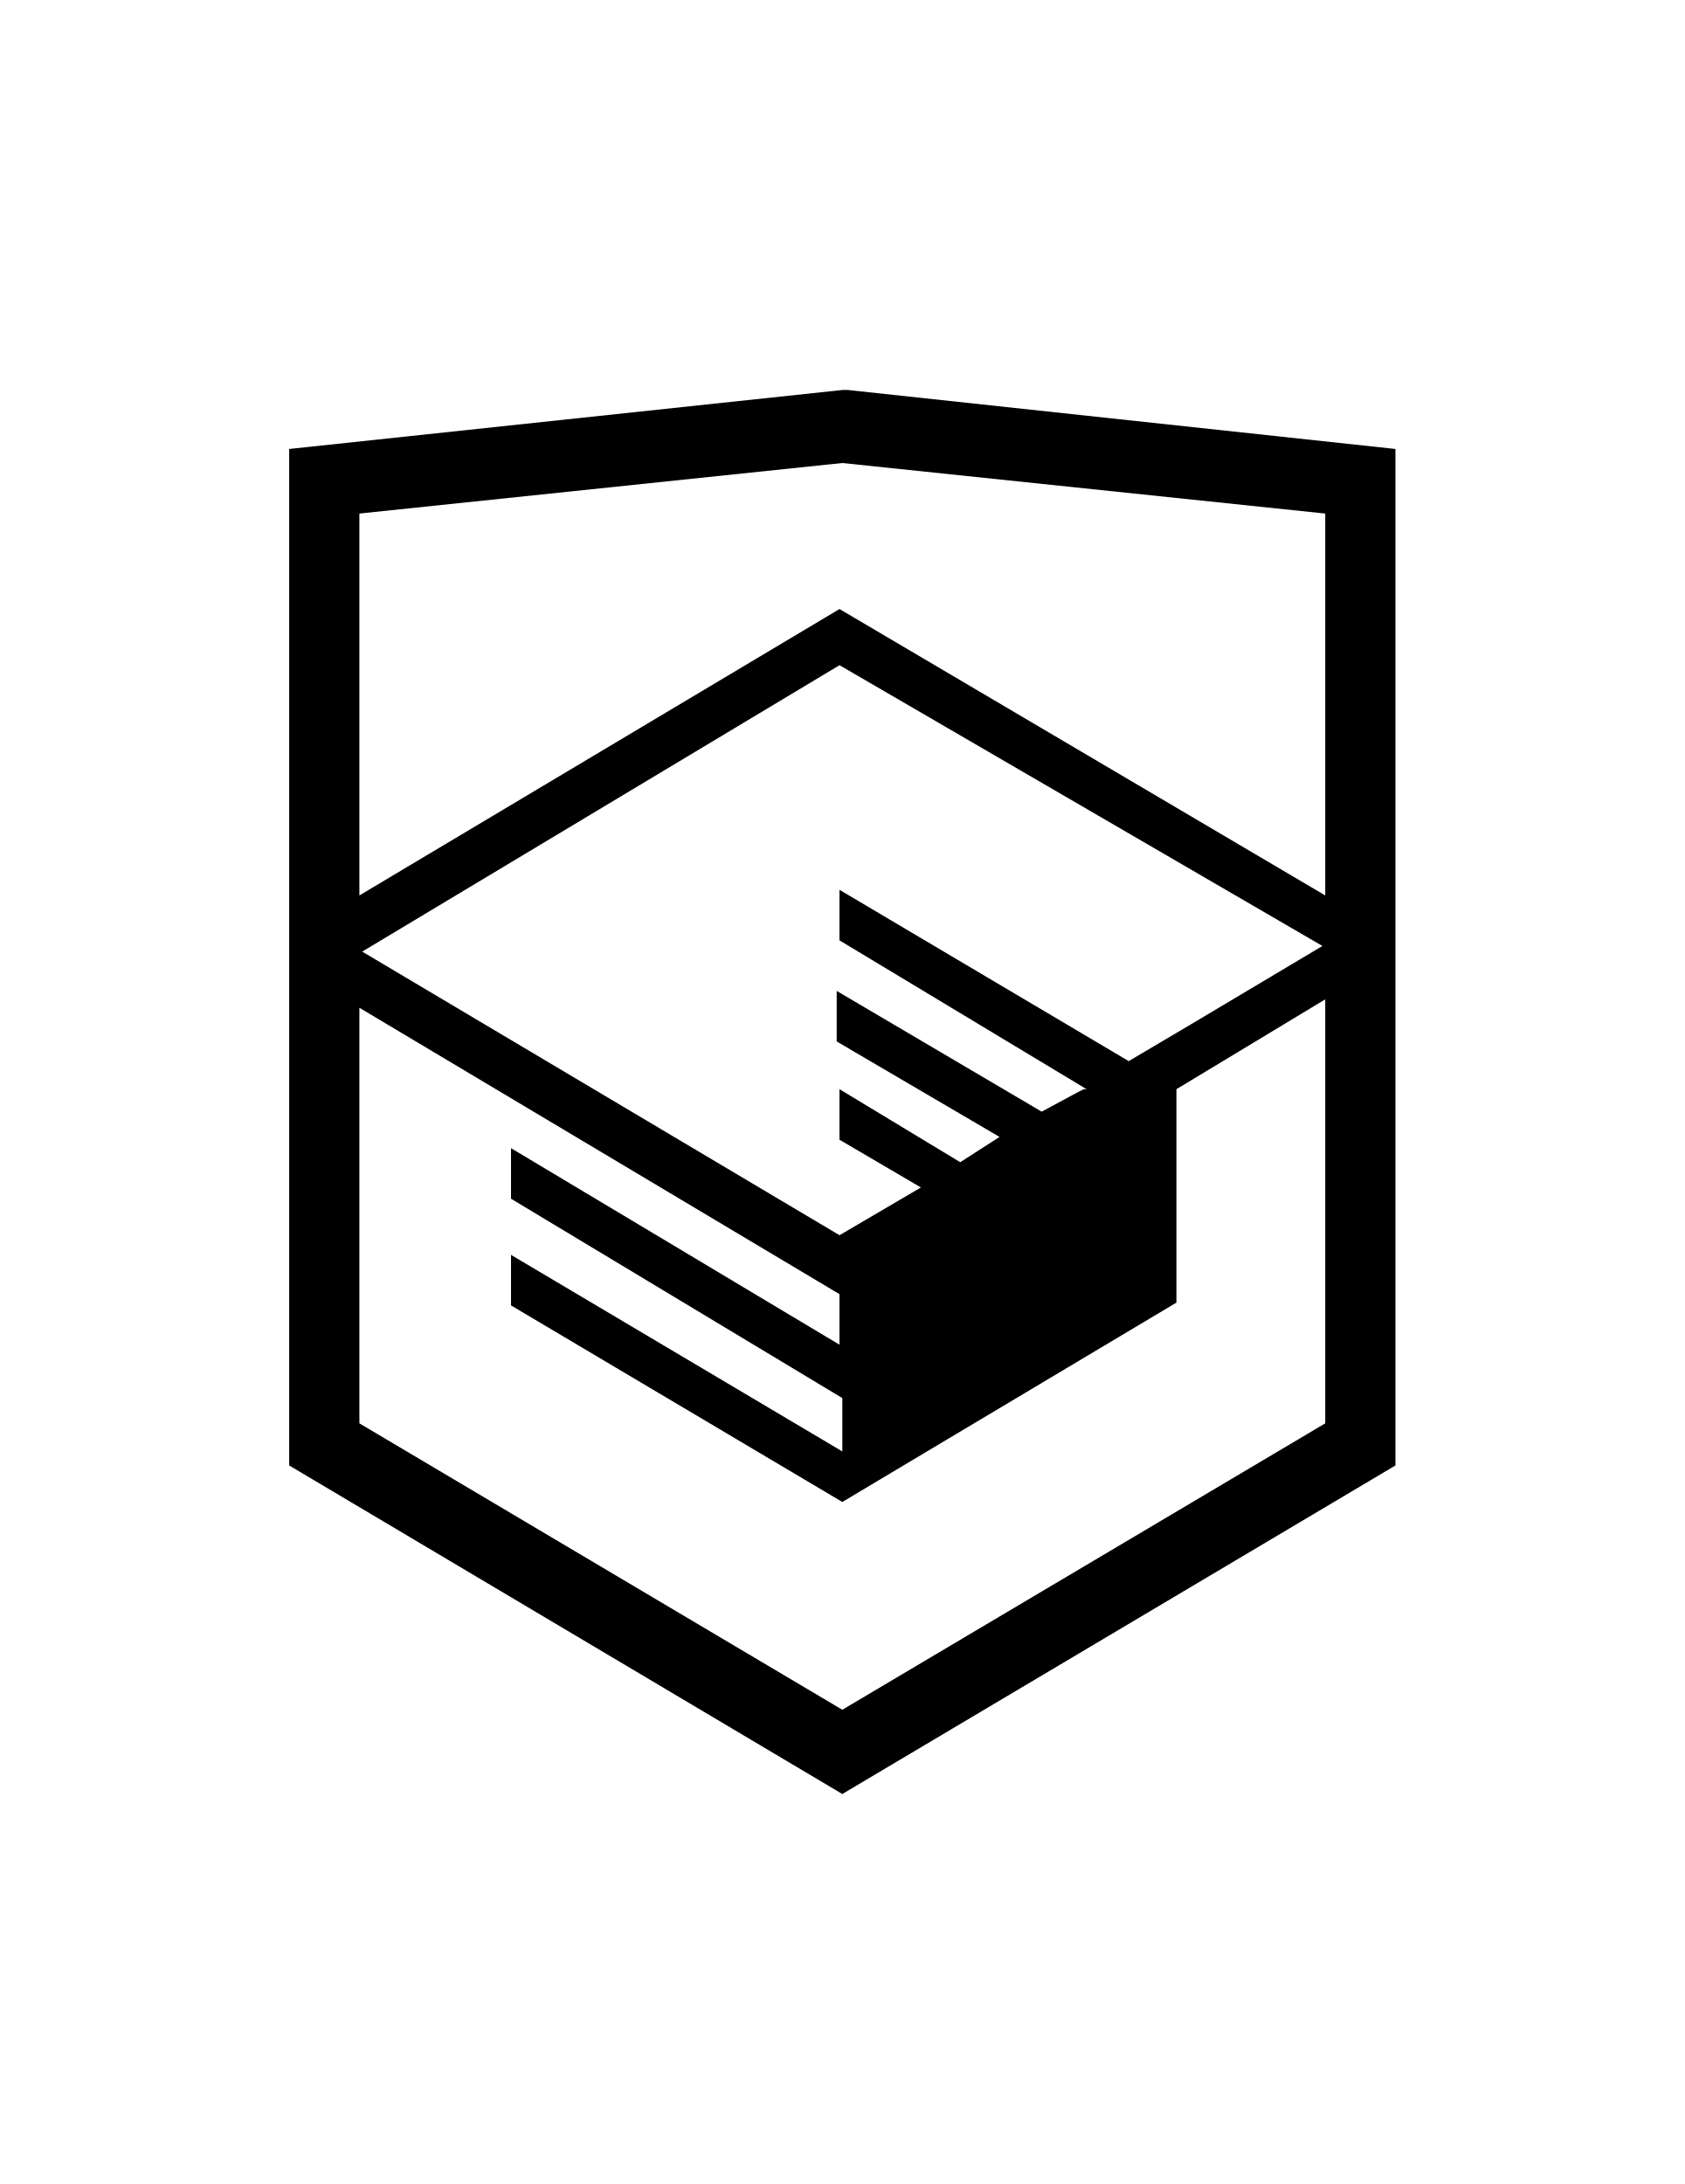
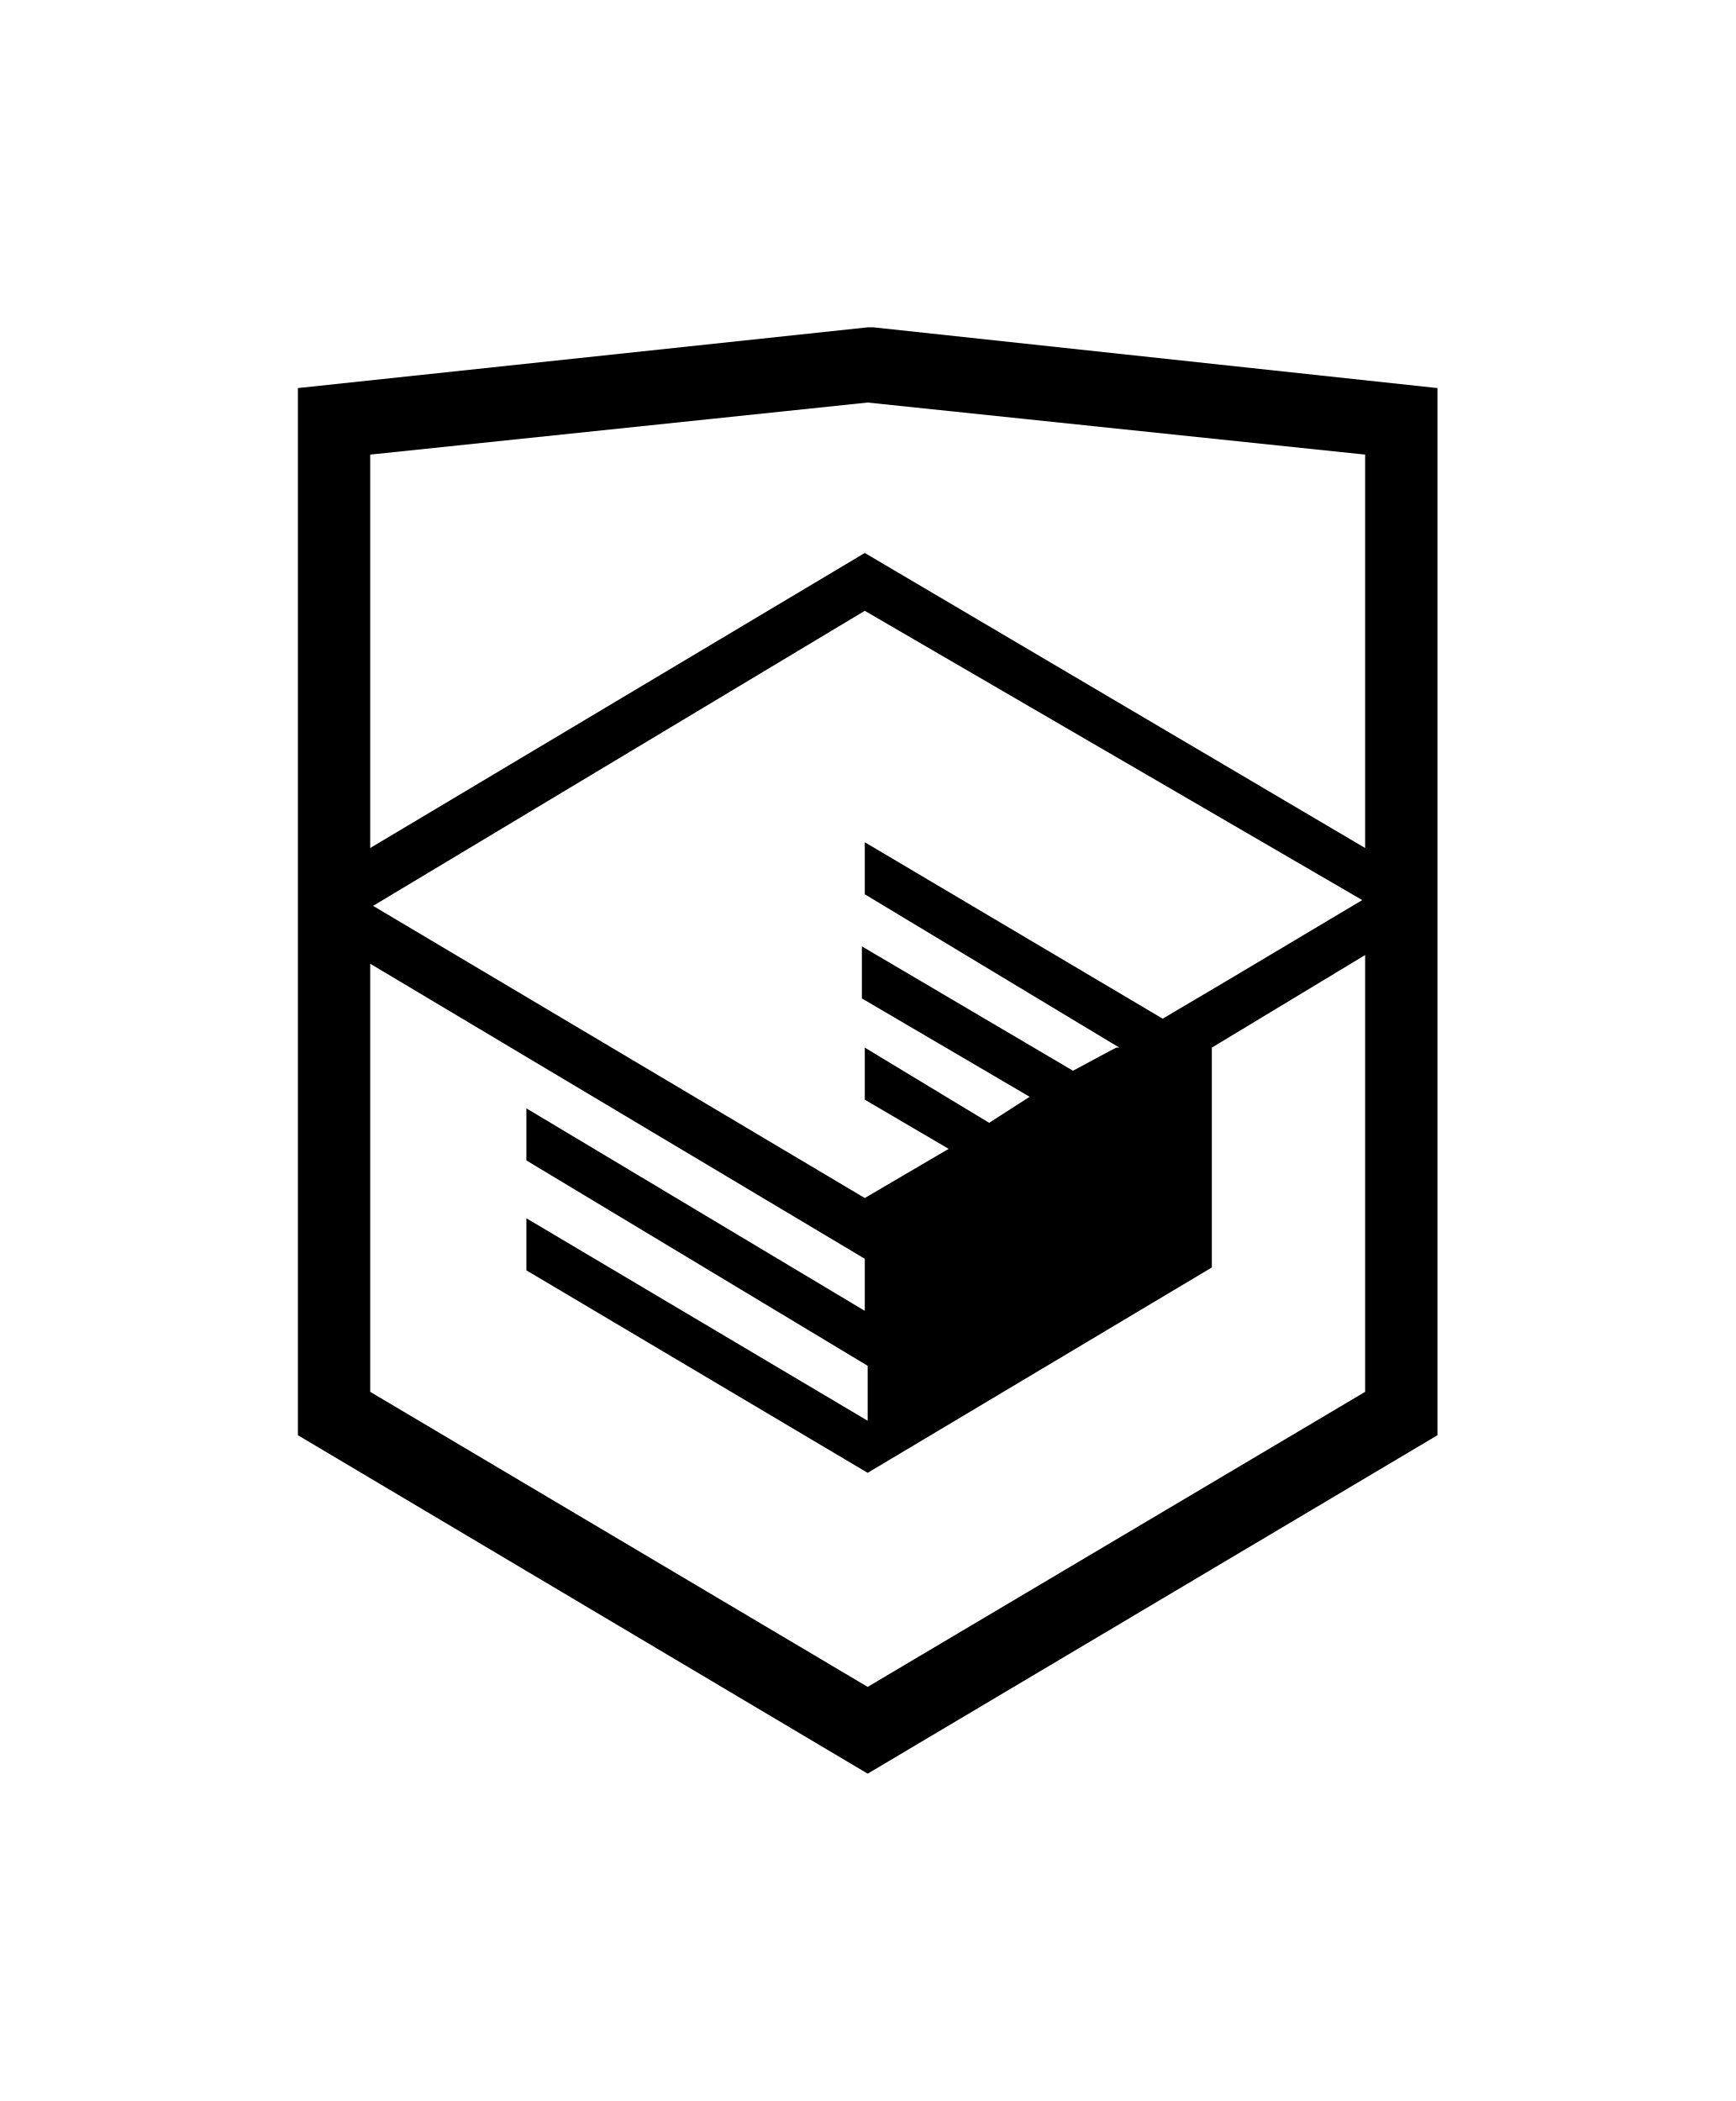
- <svg xmlns="http://www.w3.org/2000/svg" width="27" height="35" viewBox="0 0 60 60">
+ <svg xmlns="http://www.w3.org/2000/svg" width="38" height="46" viewBox="0 0 60 60">
  <path d="M30.2 5h-.2l-19.7 2.1v36.2l19.7 11.7 19.7-11.7v-36.2l-19.5-2.1zm17 36.8l-17.2 10.2-17.2-10.2v-14.8l17.1 10.2v1.8l-11.7-7v1.8l11.8 7.1v1.9l-11.8-7v1.8l11.8 7 11.9-7.1v-7.6l5.3-3.2v15.1zm-.1-17l-4.7 2.8-2.2 1.3-10.3-6.1v1.8l8.8 5.3h-.1l-.2.1-1.3.7-7.3-4.3v1.8l5.8 3.4-1.4.9-4.3-2.6v1.8l2.9 1.7-2.9 1.7-17-10.1 17-10.2 17.2 10zm.1-1.8l-17.3-10.2-17.1 10.2v-13.6l17.2-1.8 17.2 1.8v13.6z" />
</svg>
